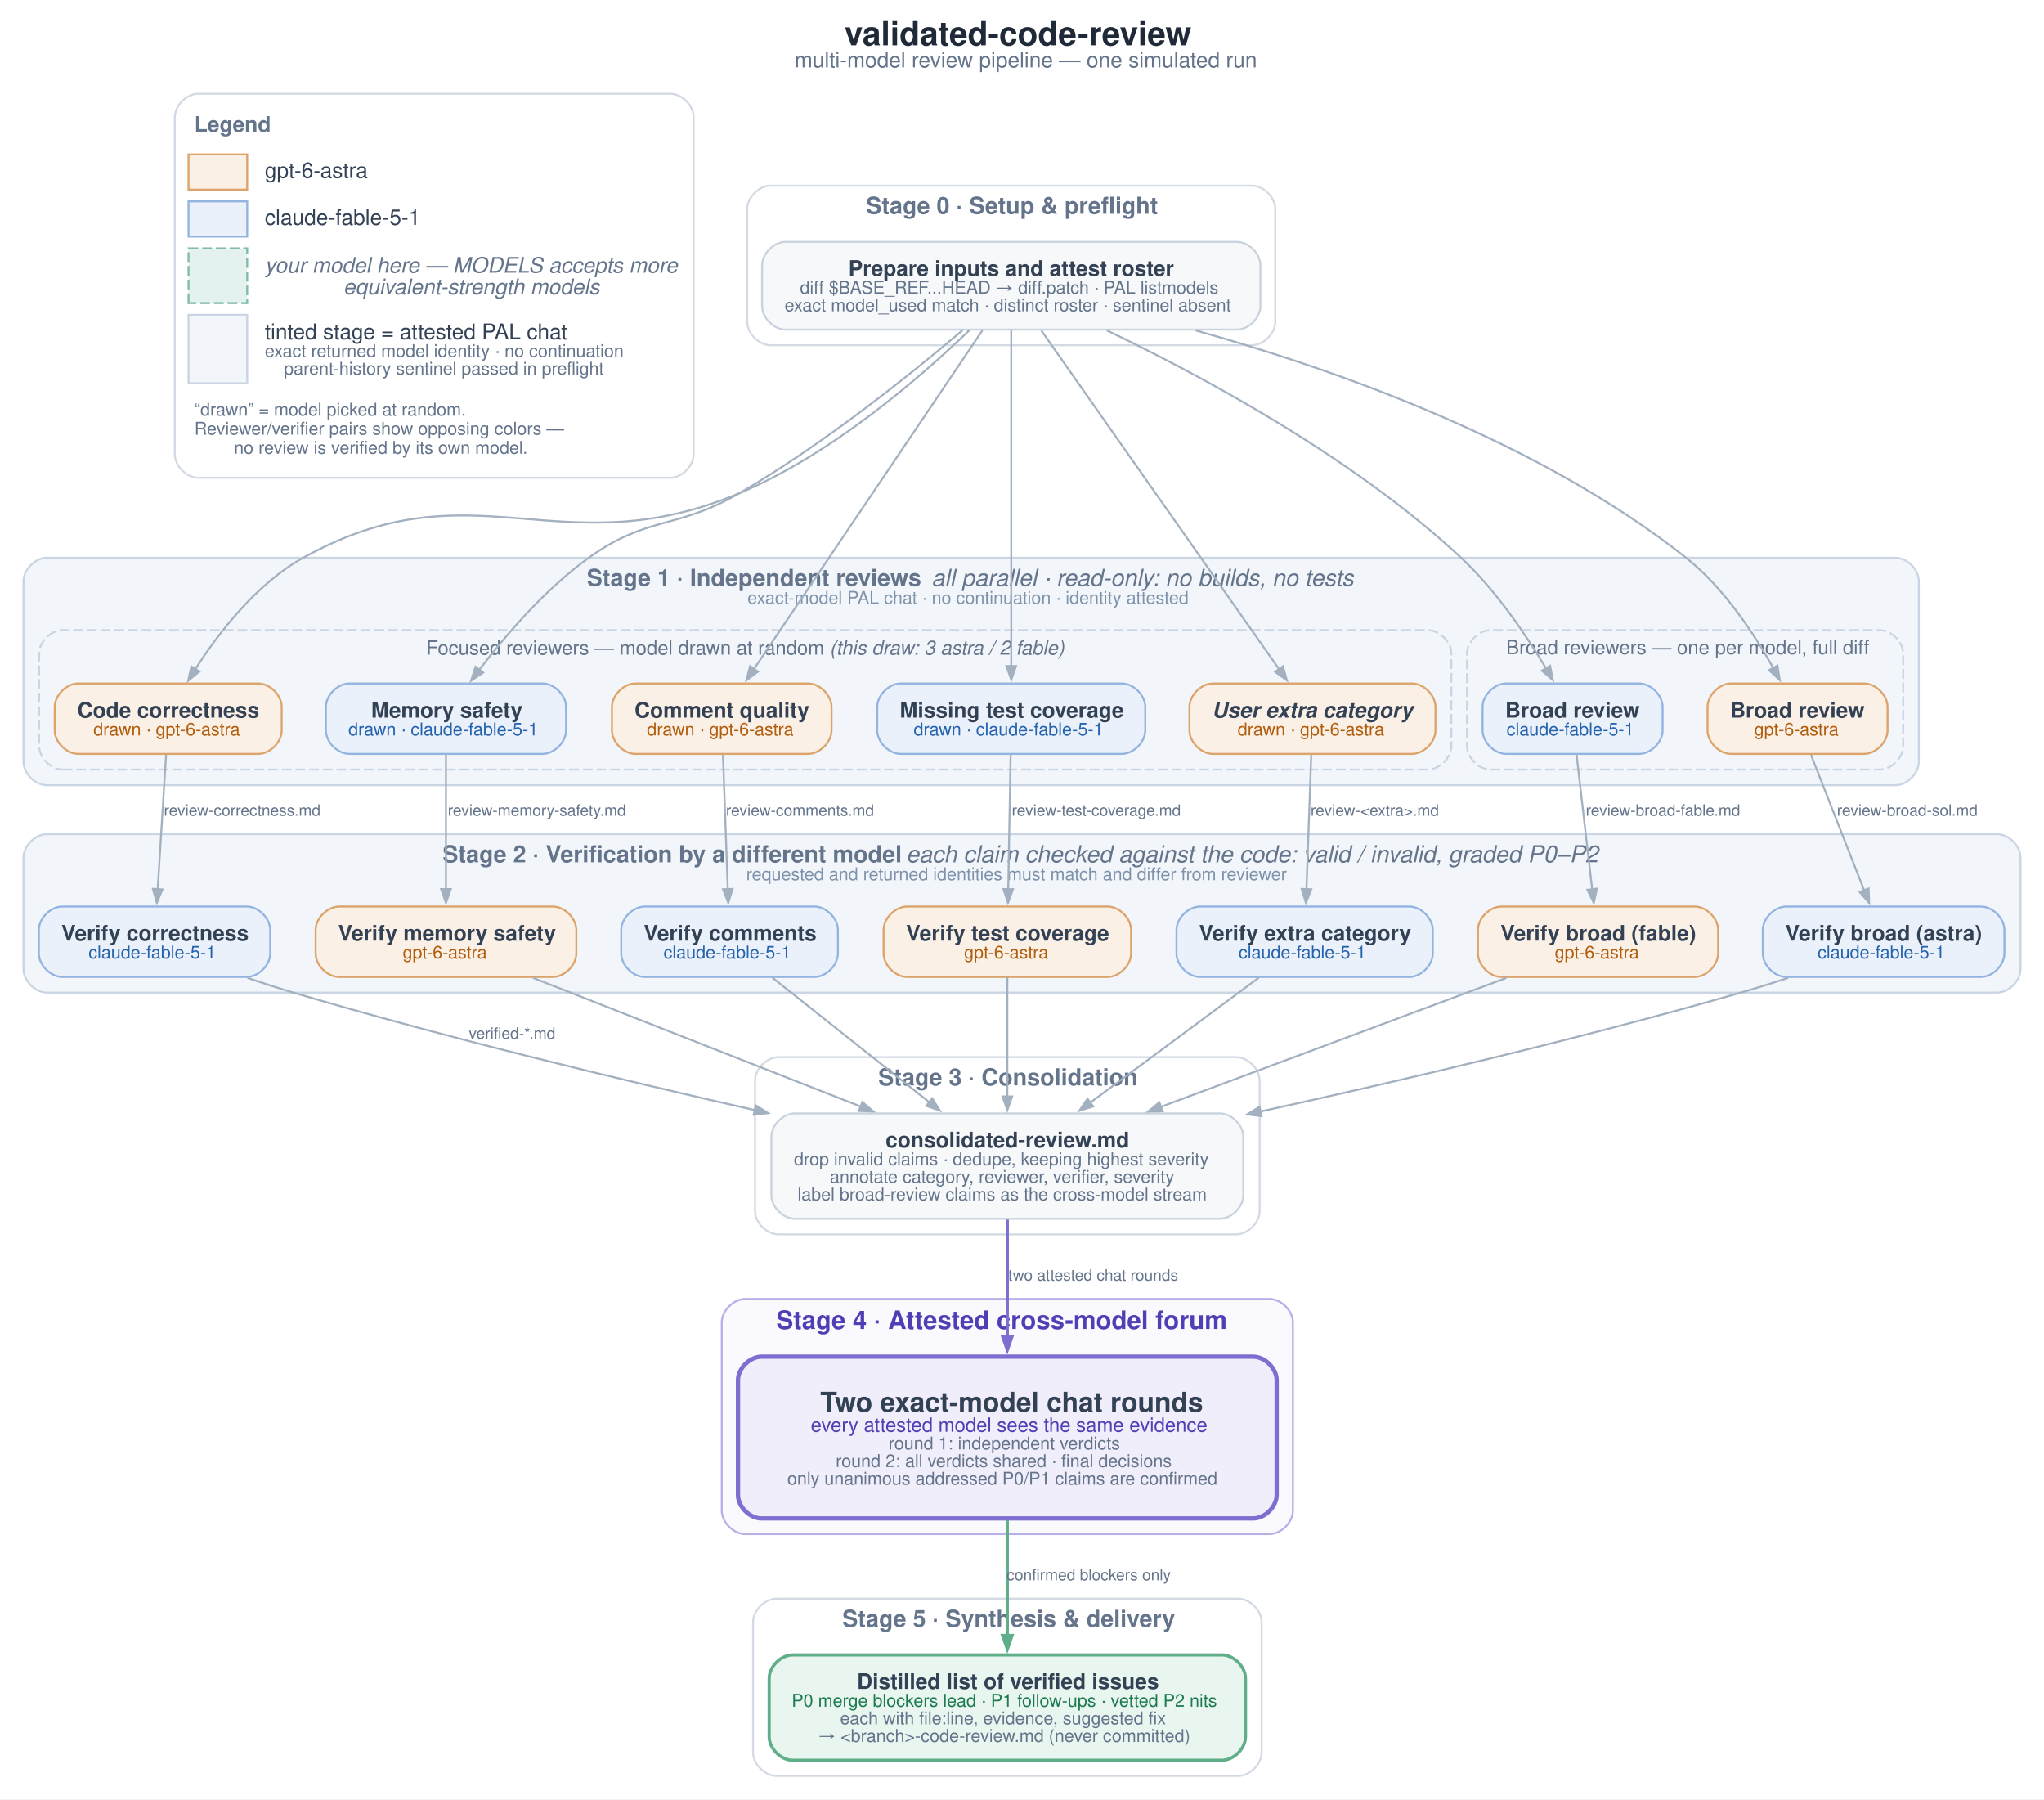
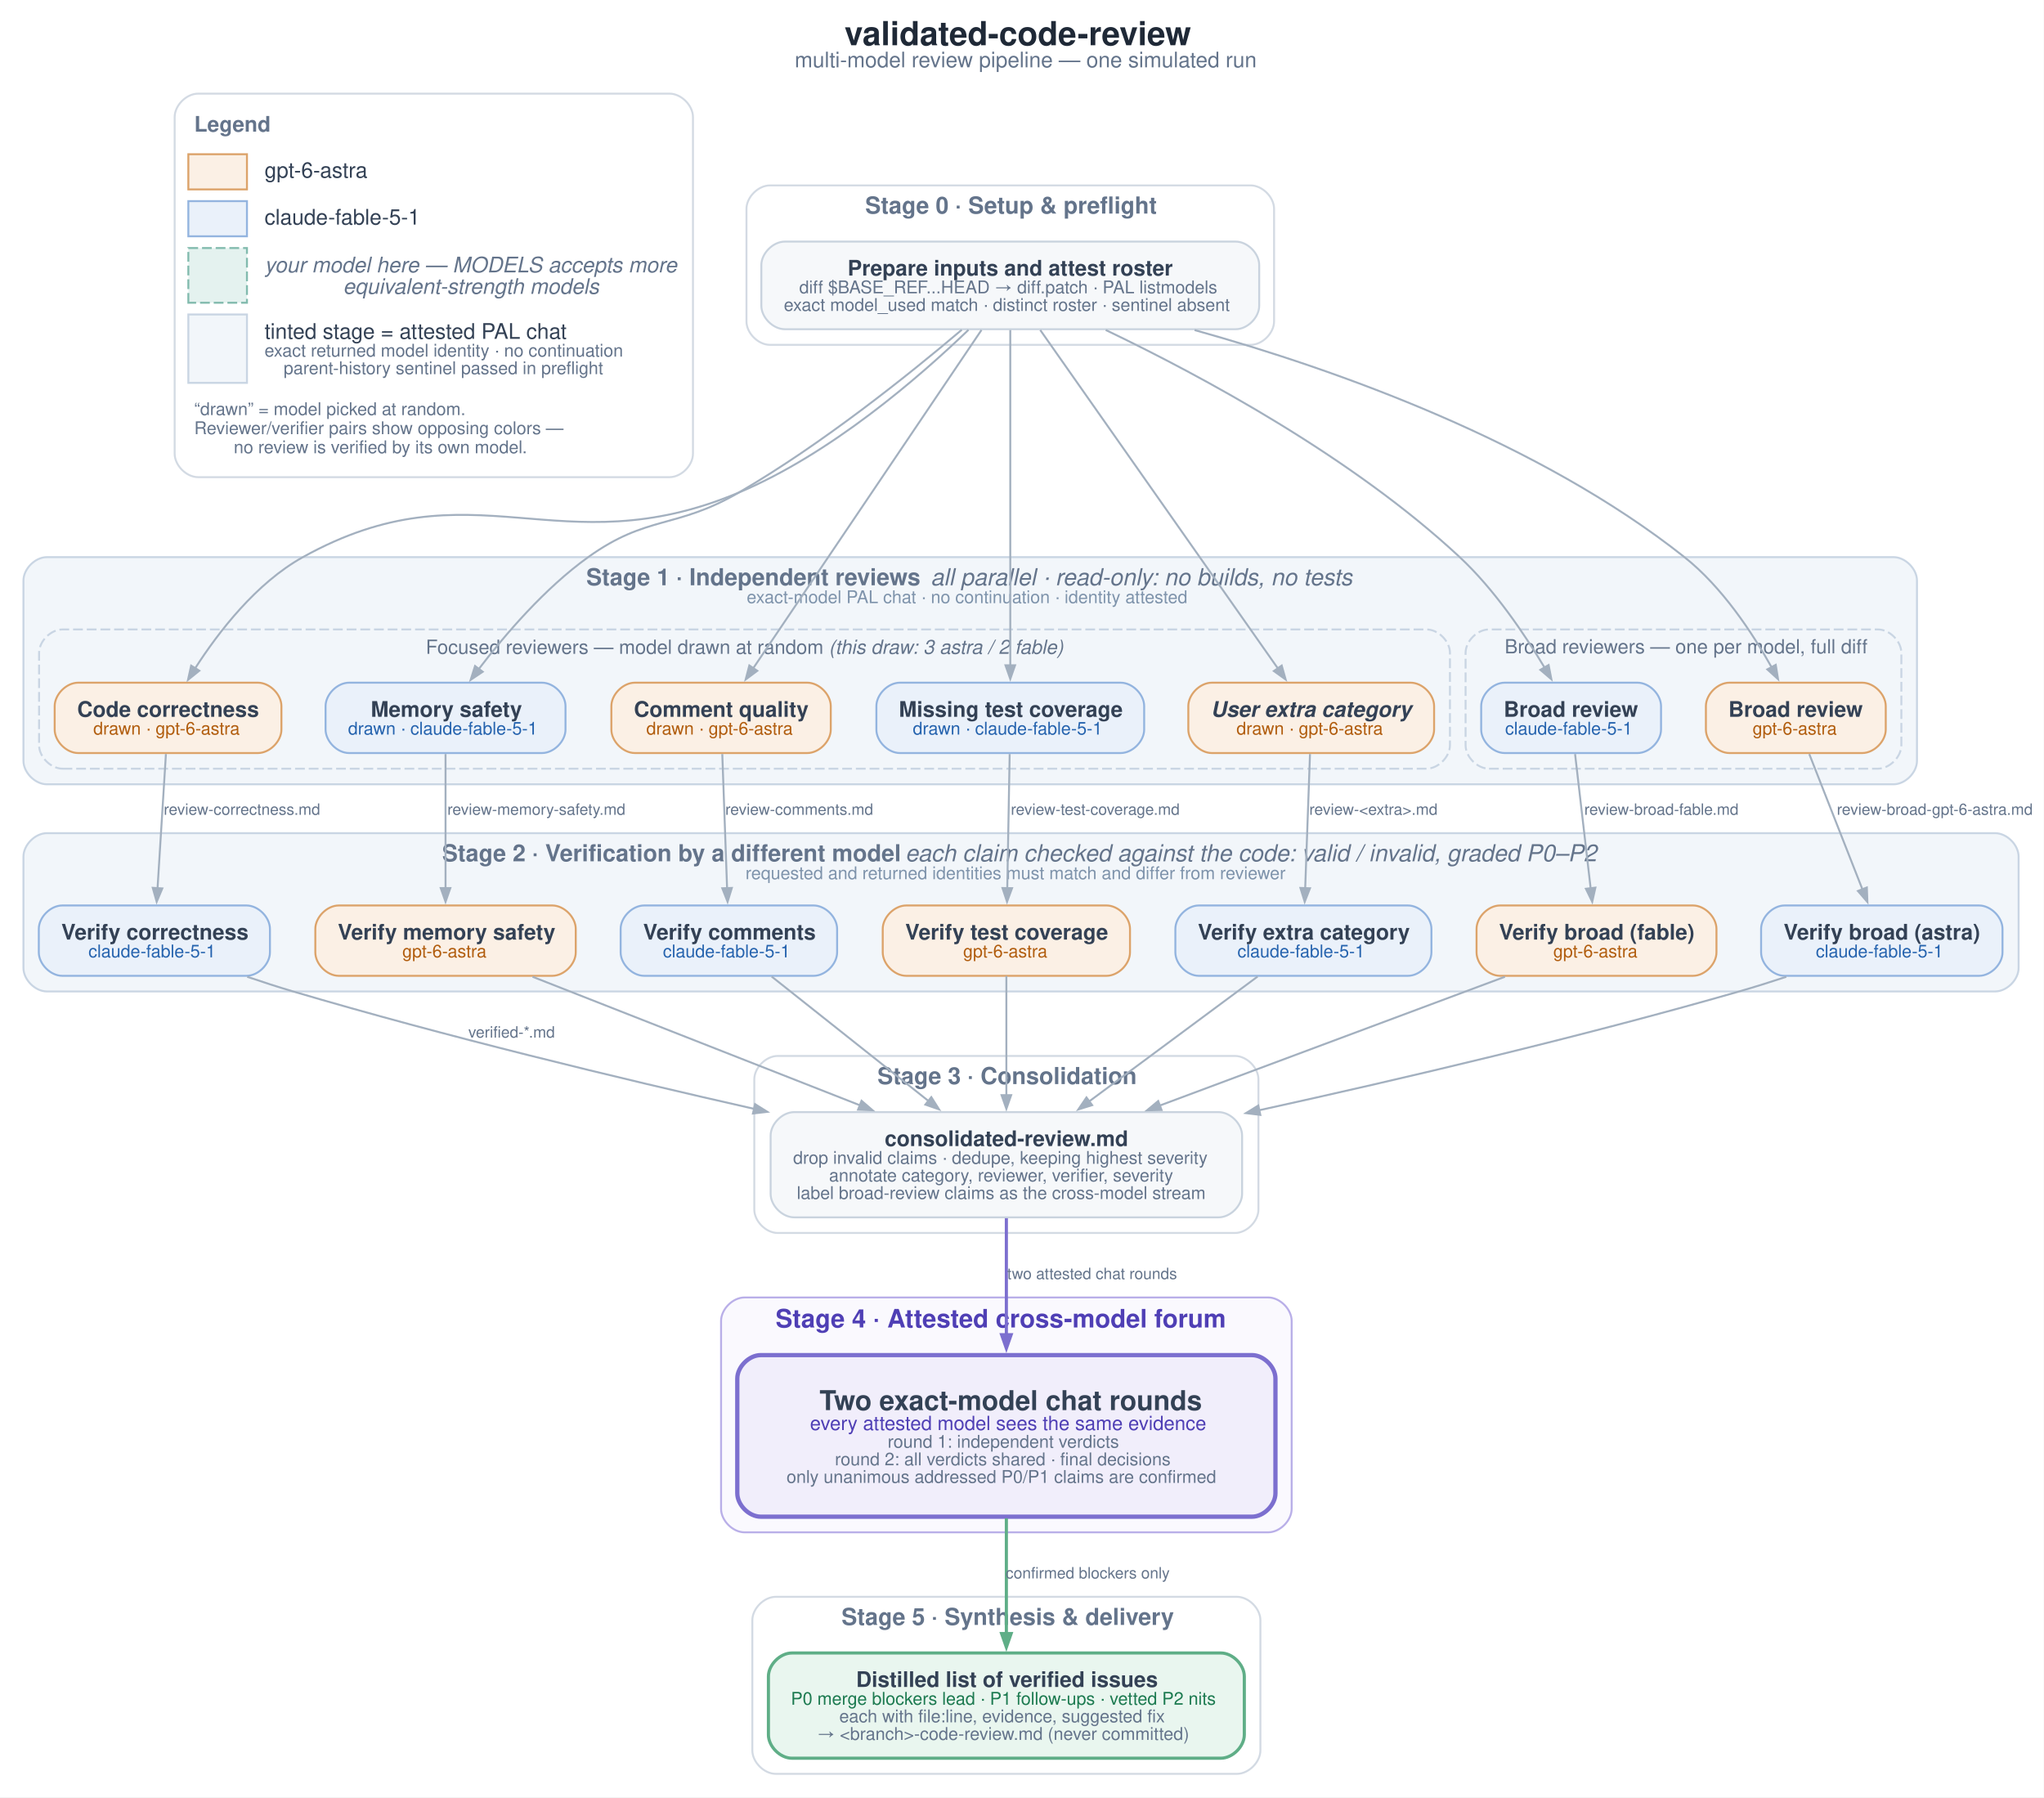
- <svg xmlns="http://www.w3.org/2000/svg" width="1045pt" height="920pt" viewBox="0.00 0.00 1045.00 920.00">
+ <svg xmlns="http://www.w3.org/2000/svg" width="1046pt" height="920pt" viewBox="0.00 0.00 1046.00 920.00">
  <g id="graph0" class="graph" transform="scale(1 1) rotate(0) translate(4 915.7)">
-     <polygon fill="white" stroke="none" points="-4,4 -4,-915.7 1041,-915.7 1041,4 -4,4" />
-     <text xml:space="preserve" text-anchor="start" x="427.75" y="-892.55" font-family="Helvetica,sans-Serif" font-weight="bold" font-size="17.00" fill="#1f2937">validated-code-review</text>
-     <text xml:space="preserve" text-anchor="start" x="402.25" y="-881.25" font-family="Helvetica,sans-Serif" font-size="11.00" fill="#64748b">multi-model review pipeline — one simulated run</text>
+     <polygon fill="white" stroke="none" points="-4,4 -4,-915.7 1041.87,-915.7 1041.87,4 -4,4" />
+     <text xml:space="preserve" text-anchor="start" x="428.18" y="-892.55" font-family="Helvetica,sans-Serif" font-weight="bold" font-size="17.00" fill="#1f2937">validated-code-review</text>
+     <text xml:space="preserve" text-anchor="start" x="402.68" y="-881.25" font-family="Helvetica,sans-Serif" font-size="11.00" fill="#64748b">multi-model review pipeline — one simulated run</text>
    <g id="clust1" class="cluster">
      <path fill="white" stroke="#d3dae3" d="M390,-739.24C390,-739.24 636,-739.24 636,-739.24 642,-739.24 648,-745.24 648,-751.24 648,-751.24 648,-808.82 648,-808.82 648,-814.82 642,-820.82 636,-820.82 636,-820.82 390,-820.82 390,-820.82 384,-820.82 378,-814.82 378,-808.82 378,-808.82 378,-751.24 378,-751.24 378,-745.24 384,-739.24 390,-739.24" />
      <text xml:space="preserve" text-anchor="start" x="438.75" y="-806.42" font-family="Helvetica,sans-Serif" font-weight="bold" font-size="12.00" fill="#64748b">Stage 0 · Setup &amp; preflight</text>
    </g>
    <g id="clust2" class="cluster">
      <path fill="#f2f6fa" stroke="#c9d5e3" d="M20,-514.36C20,-514.36 965,-514.36 965,-514.36 971,-514.36 977,-520.36 977,-526.36 977,-526.36 977,-618.61 977,-618.61 977,-624.61 971,-630.61 965,-630.61 965,-630.61 20,-630.61 20,-630.61 14,-630.61 8,-624.61 8,-618.61 8,-618.61 8,-526.36 8,-526.36 8,-520.36 14,-514.36 20,-514.36" />
      <text xml:space="preserve" text-anchor="start" x="296" y="-616.21" font-family="Helvetica,sans-Serif" font-weight="bold" font-size="12.00" fill="#64748b">Stage 1 · Independent reviews</text>
      <text xml:space="preserve" text-anchor="start" x="466.25" y="-616.21" font-family="Helvetica,sans-Serif" font-size="12.00" fill="#64748b">  </text>
      <text xml:space="preserve" text-anchor="start" x="472.25" y="-616.21" font-family="Helvetica,sans-Serif" font-style="italic" font-size="12.00" fill="#64748b">all parallel · read-only: no builds, no tests</text>
      <text xml:space="preserve" text-anchor="start" x="378.12" y="-607.06" font-family="Helvetica,sans-Serif" font-size="9.00" fill="#7e93ab">exact-model PAL chat · no continuation · identity attested</text>
    </g>
    <g id="clust3" class="cluster">
      <path fill="#f2f6fa" stroke="#c9d5e3" stroke-dasharray="5,2" d="M28,-522.36C28,-522.36 726,-522.36 726,-522.36 732,-522.36 738,-528.36 738,-534.36 738,-534.36 738,-581.61 738,-581.61 738,-587.61 732,-593.61 726,-593.61 726,-593.61 28,-593.61 28,-593.61 22,-593.61 16,-587.61 16,-581.61 16,-581.61 16,-534.36 16,-534.36 16,-528.36 22,-522.36 28,-522.36" />
      <text xml:space="preserve" text-anchor="start" x="213.88" y="-581.11" font-family="Helvetica,sans-Serif" font-size="10.00" fill="#64748b">Focused reviewers — model drawn at random  </text>
      <text xml:space="preserve" text-anchor="start" x="420.12" y="-581.11" font-family="Helvetica,sans-Serif" font-style="italic" font-size="10.00" fill="#64748b">(this draw: 3 astra / 2 fable)</text>
    </g>
    <g id="clust4" class="cluster">
      <path fill="#f2f6fa" stroke="#c9d5e3" stroke-dasharray="5,2" d="M758,-522.36C758,-522.36 957,-522.36 957,-522.36 963,-522.36 969,-528.36 969,-534.36 969,-534.36 969,-581.61 969,-581.61 969,-587.61 963,-593.61 957,-593.61 957,-593.61 758,-593.61 758,-593.61 752,-593.61 746,-587.61 746,-581.61 746,-581.61 746,-534.36 746,-534.36 746,-528.36 752,-522.36 758,-522.36" />
      <text xml:space="preserve" text-anchor="start" x="766" y="-581.36" font-family="Helvetica,sans-Serif" font-size="10.00" fill="#64748b">Broad reviewers — one per model, full diff</text>
    </g>
    <g id="clust5" class="cluster">
      <path fill="#f2f6fa" stroke="#c9d5e3" d="M20,-408.36C20,-408.36 1017,-408.36 1017,-408.36 1023,-408.36 1029,-414.36 1029,-420.36 1029,-420.36 1029,-477.36 1029,-477.36 1029,-483.36 1023,-489.36 1017,-489.36 1017,-489.36 20,-489.36 20,-489.36 14,-489.36 8,-483.36 8,-477.36 8,-477.36 8,-420.36 8,-420.36 8,-414.36 14,-408.36 20,-408.36" />
      <text xml:space="preserve" text-anchor="start" x="222.25" y="-474.96" font-family="Helvetica,sans-Serif" font-weight="bold" font-size="12.00" fill="#64748b">Stage 2 · Verification by a different model</text>
      <text xml:space="preserve" text-anchor="start" x="453.25" y="-474.96" font-family="Helvetica,sans-Serif" font-size="12.00" fill="#64748b">  </text>
      <text xml:space="preserve" text-anchor="start" x="459.25" y="-474.96" font-family="Helvetica,sans-Serif" font-style="italic" font-size="12.00" fill="#64748b">each claim checked against the code: valid / invalid, graded P0–P2</text>
      <text xml:space="preserve" text-anchor="start" x="377.5" y="-465.81" font-family="Helvetica,sans-Serif" font-size="9.00" fill="#7e93ab">requested and returned identities must match and differ from reviewer</text>
    </g>
    <g id="clust6" class="cluster">
      <path fill="white" stroke="#d3dae3" d="M394,-284.77C394,-284.77 628,-284.77 628,-284.77 634,-284.77 640,-290.77 640,-296.77 640,-296.77 640,-363.36 640,-363.36 640,-369.36 634,-375.36 628,-375.36 628,-375.36 394,-375.36 394,-375.36 388,-375.36 382,-369.36 382,-363.36 382,-363.36 382,-296.77 382,-296.77 382,-290.77 388,-284.77 394,-284.77" />
      <text xml:space="preserve" text-anchor="start" x="445" y="-360.96" font-family="Helvetica,sans-Serif" font-weight="bold" font-size="12.00" fill="#64748b">Stage 3 · Consolidation</text>
    </g>
    <g id="clust7" class="cluster">
      <path fill="#faf9fe" stroke="#b9afe8" d="M377,-131.59C377,-131.59 645,-131.59 645,-131.59 651,-131.59 657,-137.59 657,-143.59 657,-143.59 657,-239.77 657,-239.77 657,-245.77 651,-251.77 645,-251.77 645,-251.77 377,-251.77 377,-251.77 371,-251.77 365,-245.77 365,-239.77 365,-239.77 365,-143.59 365,-143.59 365,-137.59 371,-131.59 377,-131.59" />
      <text xml:space="preserve" text-anchor="start" x="392.88" y="-236.42" font-family="Helvetica,sans-Serif" font-weight="bold" font-size="13.00" fill="#4f3fb5">Stage 4 · Attested cross-model forum</text>
    </g>
    <g id="clust8" class="cluster">
      <path fill="white" stroke="#d3dae3" d="M393,-8C393,-8 629,-8 629,-8 635,-8 641,-14 641,-20 641,-20 641,-86.59 641,-86.59 641,-92.59 635,-98.59 629,-98.59 629,-98.59 393,-98.59 393,-98.59 387,-98.59 381,-92.59 381,-86.59 381,-86.59 381,-20 381,-20 381,-14 387,-8 393,-8" />
      <text xml:space="preserve" text-anchor="start" x="426.62" y="-84.19" font-family="Helvetica,sans-Serif" font-weight="bold" font-size="12.00" fill="#64748b">Stage 5 · Synthesis &amp; delivery</text>
    </g>
    <g id="node1" class="node">
      <path fill="none" stroke="#d3dae3" d="M97.38,-671.53C97.38,-671.53 338.62,-671.53 338.62,-671.53 344.62,-671.53 350.62,-677.53 350.62,-683.53 350.62,-683.53 350.62,-855.78 350.62,-855.78 350.62,-861.78 344.62,-867.78 338.62,-867.78 338.62,-867.78 97.38,-867.78 97.38,-867.78 91.37,-867.78 85.38,-861.78 85.38,-855.78 85.38,-855.78 85.38,-683.53 85.38,-683.53 85.38,-677.53 91.38,-671.53 97.38,-671.53" />
      <text xml:space="preserve" text-anchor="start" x="95.38" y="-848.33" font-family="Helvetica,sans-Serif" font-weight="bold" font-size="11.00" fill="#64748b">Legend</text>
      <polygon fill="#fbf0e5" stroke="none" points="92.38,-818.78 92.38,-836.78 122.38,-836.78 122.38,-818.78 92.38,-818.78" />
      <polygon fill="none" stroke="#dca36a" points="92.38,-818.78 92.38,-836.78 122.38,-836.78 122.38,-818.78 92.38,-818.78" />
      <text xml:space="preserve" text-anchor="start" x="131.38" y="-824.78" font-family="Helvetica,sans-Serif" font-size="11.00" fill="#334155">gpt-6-astra</text>
      <polygon fill="#eaf1fa" stroke="none" points="92.38,-794.78 92.38,-812.78 122.38,-812.78 122.38,-794.78 92.38,-794.78" />
      <polygon fill="none" stroke="#93b4df" points="92.38,-794.78 92.38,-812.78 122.38,-812.78 122.38,-794.78 92.38,-794.78" />
      <text xml:space="preserve" text-anchor="start" x="131.38" y="-800.78" font-family="Helvetica,sans-Serif" font-size="11.00" fill="#334155">claude-fable-5-1</text>
      <polygon fill="#e4f2ef" stroke="none" points="92.38,-760.78 92.38,-788.78 122.38,-788.78 122.38,-760.78 92.38,-760.78" />
      <polygon fill="none" stroke="#82bbae" stroke-dasharray="5,2" points="92.38,-760.78 92.38,-788.78 122.38,-788.78 122.38,-760.78 92.38,-760.78" />
      <text xml:space="preserve" text-anchor="start" x="131.38" y="-776.33" font-family="Helvetica,sans-Serif" font-style="italic" font-size="11.00" fill="#64748b">your model here — MODELS accepts more</text>
      <text xml:space="preserve" text-anchor="start" x="171.5" y="-765.33" font-family="Helvetica,sans-Serif" font-style="italic" font-size="11.00" fill="#64748b">equivalent-strength models</text>
      <polygon fill="#f2f6fa" stroke="none" stroke-dasharray="5,2" points="92.38,-719.78 92.38,-754.78 122.38,-754.78 122.38,-719.78 92.38,-719.78" />
      <polygon fill="none" stroke="#c9d5e3" points="92.38,-719.78 92.38,-754.78 122.38,-754.78 122.38,-719.78 92.38,-719.78" />
      <text xml:space="preserve" text-anchor="start" x="131.38" y="-742.33" font-family="Helvetica,sans-Serif" font-size="11.00" fill="#334155">tinted stage = attested PAL chat</text>
      <text xml:space="preserve" text-anchor="start" x="131.38" y="-733.23" font-family="Helvetica,sans-Serif" font-size="9.00" fill="#64748b">exact returned model identity · no continuation</text>
      <text xml:space="preserve" text-anchor="start" x="141.12" y="-724.23" font-family="Helvetica,sans-Serif" font-size="9.00" fill="#64748b">parent-history sentinel passed in preflight</text>
      <text xml:space="preserve" text-anchor="start" x="95.38" y="-703.28" font-family="Helvetica,sans-Serif" font-size="9.00" fill="#64748b">“drawn” = model picked at random.</text>
      <text xml:space="preserve" text-anchor="start" x="95.38" y="-693.53" font-family="Helvetica,sans-Serif" font-size="9.00" fill="#64748b">Reviewer/verifier pairs show opposing colors —</text>
      <text xml:space="preserve" text-anchor="start" x="115.62" y="-683.78" font-family="Helvetica,sans-Serif" font-size="9.00" fill="#64748b">no review is verified by its own model.</text>
    </g>
    <g id="node2" class="node">
      <path fill="#f6f8fa" stroke="#c9d3de" d="M628.39,-792.07C628.39,-792.07 397.61,-792.07 397.61,-792.07 391.61,-792.07 385.61,-786.07 385.61,-780.07 385.61,-780.07 385.61,-759.24 385.61,-759.24 385.61,-753.24 391.61,-747.24 397.61,-747.24 397.61,-747.24 628.39,-747.24 628.39,-747.24 634.39,-747.24 640.39,-753.24 640.39,-759.24 640.39,-759.24 640.39,-780.07 640.39,-780.07 640.39,-786.07 634.39,-792.07 628.39,-792.07" />
      <text xml:space="preserve" text-anchor="start" x="429.75" y="-774.7" font-family="Helvetica,sans-Serif" font-weight="bold" font-size="11.00" fill="#334155">Prepare inputs and attest roster</text>
      <text xml:space="preserve" text-anchor="start" x="405" y="-765.6" font-family="Helvetica,sans-Serif" font-size="9.00" fill="#64748b">diff $BASE_REF...HEAD → diff.patch · PAL listmodels</text>
      <text xml:space="preserve" text-anchor="start" x="397.12" y="-756.6" font-family="Helvetica,sans-Serif" font-size="9.00" fill="#64748b">exact model_used match · distinct roster · sentinel absent</text>
    </g>
    <g id="node3" class="node">
      <path fill="#fbf0e5" stroke="#dca36a" d="M128.02,-566.36C128.02,-566.36 35.98,-566.36 35.98,-566.36 29.98,-566.36 23.98,-560.36 23.98,-554.36 23.98,-554.36 23.98,-542.36 23.98,-542.36 23.98,-536.36 29.98,-530.36 35.98,-530.36 35.98,-530.36 128.02,-530.36 128.02,-530.36 134.02,-530.36 140.02,-536.36 140.02,-542.36 140.02,-542.36 140.02,-554.36 140.02,-554.36 140.02,-560.36 134.02,-566.36 128.02,-566.36" />
      <text xml:space="preserve" text-anchor="start" x="35.5" y="-548.91" font-family="Helvetica,sans-Serif" font-weight="bold" font-size="11.00" fill="#334155">Code correctness</text>
      <text xml:space="preserve" text-anchor="start" x="43.75" y="-539.81" font-family="Helvetica,sans-Serif" font-size="9.00" fill="#b15d0e">drawn · gpt-6-astra</text>
    </g>
    <g id="edge1" class="edge">
      <path fill="none" stroke="#a3b0bf" d="M491.63,-746.92C466.08,-722.36 420.86,-683.26 374,-663.61 281.6,-624.87 238.6,-679.24 151,-630.61 127.15,-617.37 107.88,-592.43 95.83,-573.66" />
      <polygon fill="#a3b0bf" stroke="#a3b0bf" points="97.99,-572.49 92.22,-567.84 93.83,-575.08 97.99,-572.49" />
    </g>
    <g id="node4" class="node">
      <path fill="#eaf1fa" stroke="#93b4df" d="M273.39,-566.36C273.39,-566.36 174.61,-566.36 174.61,-566.36 168.61,-566.36 162.61,-560.36 162.61,-554.36 162.61,-554.36 162.61,-542.36 162.61,-542.36 162.61,-536.36 168.61,-530.36 174.61,-530.36 174.61,-530.36 273.39,-530.36 273.39,-530.36 279.39,-530.36 285.39,-536.36 285.39,-542.36 285.39,-542.36 285.39,-554.36 285.39,-554.36 285.39,-560.36 279.39,-566.36 273.39,-566.36" />
      <text xml:space="preserve" text-anchor="start" x="185.75" y="-548.91" font-family="Helvetica,sans-Serif" font-weight="bold" font-size="11.00" fill="#334155">Memory safety</text>
      <text xml:space="preserve" text-anchor="start" x="174.12" y="-539.81" font-family="Helvetica,sans-Serif" font-size="9.00" fill="#2563ae">drawn · claude-fable-5-1</text>
    </g>
    <g id="edge2" class="edge">
      <path fill="none" stroke="#a3b0bf" d="M488.18,-746.94C461.33,-724.18 416.64,-688.37 374,-663.61 341.8,-644.92 327.26,-652.3 297,-630.61 274.82,-614.71 254.51,-591.02 240.98,-573.31" />
      <polygon fill="#a3b0bf" stroke="#a3b0bf" points="243.02,-571.95 236.86,-567.82 239.1,-574.89 243.02,-571.95" />
    </g>
    <g id="node5" class="node">
      <path fill="#fbf0e5" stroke="#dca36a" d="M409.14,-566.36C409.14,-566.36 320.86,-566.36 320.86,-566.36 314.86,-566.36 308.86,-560.36 308.86,-554.36 308.86,-554.36 308.86,-542.36 308.86,-542.36 308.86,-536.36 314.86,-530.36 320.86,-530.36 320.86,-530.36 409.14,-530.36 409.14,-530.36 415.14,-530.36 421.14,-536.36 421.14,-542.36 421.14,-542.36 421.14,-554.36 421.14,-554.36 421.14,-560.36 415.14,-566.36 409.14,-566.36" />
      <text xml:space="preserve" text-anchor="start" x="320.38" y="-548.91" font-family="Helvetica,sans-Serif" font-weight="bold" font-size="11.00" fill="#334155">Comment quality</text>
      <text xml:space="preserve" text-anchor="start" x="326.75" y="-539.81" font-family="Helvetica,sans-Serif" font-size="9.00" fill="#b15d0e">drawn · gpt-6-astra</text>
    </g>
    <g id="edge3" class="edge">
      <path fill="none" stroke="#a3b0bf" d="M498.27,-746.83C470.48,-705.66 410.53,-616.82 381.46,-573.75" />
      <polygon fill="#a3b0bf" stroke="#a3b0bf" points="383.53,-572.44 377.59,-568.01 379.47,-575.18 383.53,-572.44" />
    </g>
    <g id="node6" class="node">
      <path fill="#eaf1fa" stroke="#93b4df" d="M569.52,-566.36C569.52,-566.36 456.48,-566.36 456.48,-566.36 450.48,-566.36 444.48,-560.36 444.48,-554.36 444.48,-554.36 444.48,-542.36 444.48,-542.36 444.48,-536.36 450.48,-530.36 456.48,-530.36 456.48,-530.36 569.52,-530.36 569.52,-530.36 575.52,-530.36 581.52,-536.36 581.52,-542.36 581.52,-542.36 581.52,-554.36 581.52,-554.36 581.52,-560.36 575.52,-566.36 569.52,-566.36" />
      <text xml:space="preserve" text-anchor="start" x="456" y="-548.91" font-family="Helvetica,sans-Serif" font-weight="bold" font-size="11.00" fill="#334155">Missing test coverage</text>
      <text xml:space="preserve" text-anchor="start" x="463.12" y="-539.81" font-family="Helvetica,sans-Serif" font-size="9.00" fill="#2563ae">drawn · claude-fable-5-1</text>
    </g>
    <g id="edge4" class="edge">
      <path fill="none" stroke="#a3b0bf" d="M513,-746.83C513,-706.08 513,-618.65 513,-575.1" />
      <polygon fill="#a3b0bf" stroke="#a3b0bf" points="515.45,-575.27 513,-568.27 510.55,-575.27 515.45,-575.27" />
    </g>
    <g id="node7" class="node">
      <path fill="#fbf0e5" stroke="#dca36a" d="M717.89,-566.36C717.89,-566.36 616.11,-566.36 616.11,-566.36 610.11,-566.36 604.11,-560.36 604.11,-554.36 604.11,-554.36 604.11,-542.36 604.11,-542.36 604.11,-536.36 610.11,-530.36 616.11,-530.36 616.11,-530.36 717.89,-530.36 717.89,-530.36 723.89,-530.36 729.89,-536.36 729.89,-542.36 729.89,-542.36 729.89,-554.36 729.89,-554.36 729.89,-560.36 723.89,-566.36 717.89,-566.36" />
      <text xml:space="preserve" text-anchor="start" x="615.62" y="-548.91" font-family="Helvetica,sans-Serif" font-weight="bold" font-style="italic" font-size="11.00" fill="#334155">User extra category</text>
      <text xml:space="preserve" text-anchor="start" x="628.75" y="-539.81" font-family="Helvetica,sans-Serif" font-size="9.00" fill="#b15d0e">drawn · gpt-6-astra</text>
    </g>
    <g id="edge5" class="edge">
      <path fill="none" stroke="#a3b0bf" d="M528.33,-746.83C557.3,-705.57 619.88,-616.45 650.06,-573.49" />
      <polygon fill="#a3b0bf" stroke="#a3b0bf" points="651.9,-575.13 653.91,-568 647.89,-572.32 651.9,-575.13" />
    </g>
    <g id="node8" class="node">
      <path fill="#eaf1fa" stroke="#93b4df" d="M834.02,-566.36C834.02,-566.36 765.98,-566.36 765.98,-566.36 759.98,-566.36 753.98,-560.36 753.98,-554.36 753.98,-554.36 753.98,-542.36 753.98,-542.36 753.98,-536.36 759.98,-530.36 765.98,-530.36 765.98,-530.36 834.02,-530.36 834.02,-530.36 840.02,-530.36 846.02,-536.36 846.02,-542.36 846.02,-542.36 846.02,-554.36 846.02,-554.36 846.02,-560.36 840.02,-566.36 834.02,-566.36" />
      <text xml:space="preserve" text-anchor="start" x="765.5" y="-548.91" font-family="Helvetica,sans-Serif" font-weight="bold" font-size="11.00" fill="#334155">Broad review</text>
      <text xml:space="preserve" text-anchor="start" x="766.25" y="-539.81" font-family="Helvetica,sans-Serif" font-size="9.00" fill="#2563ae">claude-fable-5-1</text>
    </g>
    <g id="edge6" class="edge">
      <path fill="none" stroke="#a3b0bf" d="M561.84,-746.84C611.3,-723.13 688.13,-681.71 743,-630.61 760.76,-614.07 776.24,-591.13 786.56,-573.84" />
      <polygon fill="#a3b0bf" stroke="#a3b0bf" points="788.49,-575.4 789.9,-568.12 784.26,-572.93 788.49,-575.4" />
    </g>
    <g id="node9" class="node">
      <path fill="#fbf0e5" stroke="#dca36a" d="M949.02,-566.36C949.02,-566.36 880.98,-566.36 880.98,-566.36 874.98,-566.36 868.98,-560.36 868.98,-554.36 868.98,-554.36 868.98,-542.36 868.98,-542.36 868.98,-536.36 874.98,-530.36 880.98,-530.36 880.98,-530.36 949.02,-530.36 949.02,-530.36 955.02,-530.36 961.02,-536.36 961.02,-542.36 961.02,-542.36 961.02,-554.36 961.02,-554.36 961.02,-560.36 955.02,-566.36 949.02,-566.36" />
      <text xml:space="preserve" text-anchor="start" x="880.5" y="-548.91" font-family="Helvetica,sans-Serif" font-weight="bold" font-size="11.00" fill="#334155">Broad review</text>
      <text xml:space="preserve" text-anchor="start" x="892.88" y="-539.81" font-family="Helvetica,sans-Serif" font-size="9.00" fill="#b15d0e">gpt-6-astra</text>
    </g>
    <g id="edge7" class="edge">
      <path fill="none" stroke="#a3b0bf" d="M607.32,-746.8C681.29,-726.14 783.78,-689.39 858,-630.61 877.27,-615.35 892.76,-591.88 902.7,-574.07" />
      <polygon fill="#a3b0bf" stroke="#a3b0bf" points="904.72,-575.49 905.9,-568.17 900.41,-573.16 904.72,-575.49" />
    </g>
    <g id="node10" class="node">
      <path fill="#eaf1fa" stroke="#93b4df" d="M122.14,-452.36C122.14,-452.36 27.86,-452.36 27.86,-452.36 21.86,-452.36 15.86,-446.36 15.86,-440.36 15.86,-440.36 15.86,-428.36 15.86,-428.36 15.86,-422.36 21.86,-416.36 27.86,-416.36 27.86,-416.36 122.14,-416.36 122.14,-416.36 128.14,-416.36 134.14,-422.36 134.14,-428.36 134.14,-428.36 134.14,-440.36 134.14,-440.36 134.14,-446.36 128.14,-452.36 122.14,-452.36" />
      <text xml:space="preserve" text-anchor="start" x="27.38" y="-434.91" font-family="Helvetica,sans-Serif" font-weight="bold" font-size="11.00" fill="#334155">Verify correctness</text>
      <text xml:space="preserve" text-anchor="start" x="41.25" y="-425.81" font-family="Helvetica,sans-Serif" font-size="9.00" fill="#2563ae">claude-fable-5-1</text>
    </g>
    <g id="edge8" class="edge">
      <path fill="none" stroke="#a3b0bf" d="M80.91,-529.86C79.76,-511.45 77.93,-482.28 76.62,-461.21" />
      <polygon fill="#a3b0bf" stroke="#a3b0bf" points="79.06,-461.08 76.18,-454.25 74.17,-461.39 79.06,-461.08" />
      <text xml:space="preserve" text-anchor="middle" x="119.83" y="-498.76" font-family="Helvetica,sans-Serif" font-size="8.00" fill="#64748b">review-correctness.md</text>
    </g>
    <g id="node11" class="node">
      <path fill="#fbf0e5" stroke="#dca36a" d="M278.64,-452.36C278.64,-452.36 169.36,-452.36 169.36,-452.36 163.36,-452.36 157.36,-446.36 157.36,-440.36 157.36,-440.36 157.36,-428.36 157.36,-428.36 157.36,-422.36 163.36,-416.36 169.36,-416.36 169.36,-416.36 278.64,-416.36 278.64,-416.36 284.64,-416.36 290.64,-422.36 290.64,-428.36 290.64,-428.36 290.64,-440.36 290.64,-440.36 290.64,-446.36 284.64,-452.36 278.64,-452.36" />
      <text xml:space="preserve" text-anchor="start" x="168.88" y="-434.91" font-family="Helvetica,sans-Serif" font-weight="bold" font-size="11.00" fill="#334155">Verify memory safety</text>
      <text xml:space="preserve" text-anchor="start" x="201.88" y="-425.81" font-family="Helvetica,sans-Serif" font-size="9.00" fill="#b15d0e">gpt-6-astra</text>
    </g>
    <g id="edge9" class="edge">
      <path fill="none" stroke="#a3b0bf" d="M224,-529.86C224,-511.45 224,-482.28 224,-461.21" />
      <polygon fill="#a3b0bf" stroke="#a3b0bf" points="226.45,-461.25 224,-454.25 221.55,-461.25 226.45,-461.25" />
      <text xml:space="preserve" text-anchor="middle" x="270.5" y="-498.76" font-family="Helvetica,sans-Serif" font-size="8.00" fill="#64748b">review-memory-safety.md</text>
    </g>
    <g id="node12" class="node">
      <path fill="#eaf1fa" stroke="#93b4df" d="M412.39,-452.36C412.39,-452.36 325.61,-452.36 325.61,-452.36 319.61,-452.36 313.61,-446.36 313.61,-440.36 313.61,-440.36 313.61,-428.36 313.61,-428.36 313.61,-422.36 319.61,-416.36 325.61,-416.36 325.61,-416.36 412.39,-416.36 412.39,-416.36 418.39,-416.36 424.39,-422.36 424.39,-428.36 424.39,-428.36 424.39,-440.36 424.39,-440.36 424.39,-446.36 418.39,-452.36 412.39,-452.36" />
      <text xml:space="preserve" text-anchor="start" x="325.12" y="-434.91" font-family="Helvetica,sans-Serif" font-weight="bold" font-size="11.00" fill="#334155">Verify comments</text>
      <text xml:space="preserve" text-anchor="start" x="335.25" y="-425.81" font-family="Helvetica,sans-Serif" font-size="9.00" fill="#2563ae">claude-fable-5-1</text>
    </g>
    <g id="edge10" class="edge">
      <path fill="none" stroke="#a3b0bf" d="M365.62,-529.86C366.28,-511.45 367.32,-482.28 368.08,-461.21" />
      <polygon fill="#a3b0bf" stroke="#a3b0bf" points="370.52,-461.33 368.33,-454.25 365.63,-461.16 370.52,-461.33" />
      <text xml:space="preserve" text-anchor="middle" x="405.01" y="-498.76" font-family="Helvetica,sans-Serif" font-size="8.00" fill="#64748b">review-comments.md</text>
    </g>
    <g id="node13" class="node">
      <path fill="#fbf0e5" stroke="#dca36a" d="M562.27,-452.36C562.27,-452.36 459.73,-452.36 459.73,-452.36 453.73,-452.36 447.73,-446.36 447.73,-440.36 447.73,-440.36 447.73,-428.36 447.73,-428.36 447.73,-422.36 453.73,-416.36 459.73,-416.36 459.73,-416.36 562.27,-416.36 562.27,-416.36 568.27,-416.36 574.27,-422.36 574.27,-428.36 574.27,-428.36 574.27,-440.36 574.27,-440.36 574.27,-446.36 568.27,-452.36 562.27,-452.36" />
      <text xml:space="preserve" text-anchor="start" x="459.25" y="-434.91" font-family="Helvetica,sans-Serif" font-weight="bold" font-size="11.00" fill="#334155">Verify test coverage</text>
      <text xml:space="preserve" text-anchor="start" x="488.88" y="-425.81" font-family="Helvetica,sans-Serif" font-size="9.00" fill="#b15d0e">gpt-6-astra</text>
    </g>
    <g id="edge11" class="edge">
      <path fill="none" stroke="#a3b0bf" d="M512.69,-529.86C512.36,-511.45 511.84,-482.28 511.46,-461.21" />
      <polygon fill="#a3b0bf" stroke="#a3b0bf" points="513.91,-461.21 511.34,-454.25 509.01,-461.29 513.91,-461.21" />
      <text xml:space="preserve" text-anchor="middle" x="556.49" y="-498.76" font-family="Helvetica,sans-Serif" font-size="8.00" fill="#64748b">review-test-coverage.md</text>
    </g>
    <g id="node14" class="node">
      <path fill="#eaf1fa" stroke="#93b4df" d="M716.52,-452.36C716.52,-452.36 609.48,-452.36 609.48,-452.36 603.48,-452.36 597.48,-446.36 597.48,-440.36 597.48,-440.36 597.48,-428.36 597.48,-428.36 597.48,-422.36 603.48,-416.36 609.48,-416.36 609.48,-416.36 716.52,-416.36 716.52,-416.36 722.52,-416.36 728.52,-422.36 728.52,-428.36 728.52,-428.36 728.52,-440.36 728.52,-440.36 728.52,-446.36 722.52,-452.36 716.52,-452.36" />
      <text xml:space="preserve" text-anchor="start" x="609" y="-434.91" font-family="Helvetica,sans-Serif" font-weight="bold" font-size="11.00" fill="#334155">Verify extra category</text>
      <text xml:space="preserve" text-anchor="start" x="629.25" y="-425.81" font-family="Helvetica,sans-Serif" font-size="9.00" fill="#2563ae">claude-fable-5-1</text>
    </g>
    <g id="edge12" class="edge">
      <path fill="none" stroke="#a3b0bf" d="M666.38,-529.86C665.72,-511.45 664.68,-482.28 663.92,-461.21" />
      <polygon fill="#a3b0bf" stroke="#a3b0bf" points="666.37,-461.16 663.67,-454.25 661.48,-461.33 666.37,-461.16" />
      <text xml:space="preserve" text-anchor="middle" x="698.85" y="-498.76" font-family="Helvetica,sans-Serif" font-size="8.00" fill="#64748b">review-&lt;extra&gt;.md</text>
    </g>
    <g id="node15" class="node">
      <path fill="#fbf0e5" stroke="#dca36a" d="M862.39,-452.36C862.39,-452.36 763.61,-452.36 763.61,-452.36 757.61,-452.36 751.61,-446.36 751.61,-440.36 751.61,-440.36 751.61,-428.36 751.61,-428.36 751.61,-422.36 757.61,-416.36 763.61,-416.36 763.61,-416.36 862.39,-416.36 862.39,-416.36 868.39,-416.36 874.39,-422.36 874.39,-428.36 874.39,-428.36 874.39,-440.36 874.39,-440.36 874.39,-446.36 868.39,-452.36 862.39,-452.36" />
      <text xml:space="preserve" text-anchor="start" x="763.12" y="-434.91" font-family="Helvetica,sans-Serif" font-weight="bold" font-size="11.00" fill="#334155">Verify broad (fable)</text>
      <text xml:space="preserve" text-anchor="start" x="790.88" y="-425.81" font-family="Helvetica,sans-Serif" font-size="9.00" fill="#b15d0e">gpt-6-astra</text>
    </g>
    <g id="edge13" class="edge">
      <path fill="none" stroke="#a3b0bf" d="M802.03,-529.86C804.18,-511.37 807.58,-482.02 810.03,-460.93" />
      <polygon fill="#a3b0bf" stroke="#a3b0bf" points="812.43,-461.48 810.81,-454.24 807.57,-460.91 812.43,-461.48" />
      <text xml:space="preserve" text-anchor="middle" x="846.22" y="-498.76" font-family="Helvetica,sans-Serif" font-size="8.00" fill="#64748b">review-broad-fable.md</text>
    </g>
    <g id="node16" class="node">
      <path fill="#eaf1fa" stroke="#93b4df" d="M1008.77,-452.36C1008.77,-452.36 909.23,-452.36 909.23,-452.36 903.23,-452.36 897.23,-446.36 897.23,-440.36 897.23,-440.36 897.23,-428.36 897.23,-428.36 897.23,-422.36 903.23,-416.36 909.23,-416.36 909.23,-416.36 1008.77,-416.36 1008.77,-416.36 1014.77,-416.36 1020.77,-422.36 1020.77,-428.36 1020.77,-428.36 1020.77,-440.36 1020.77,-440.36 1020.77,-446.36 1014.77,-452.36 1008.77,-452.36" />
      <text xml:space="preserve" text-anchor="start" x="908.75" y="-434.91" font-family="Helvetica,sans-Serif" font-weight="bold" font-size="11.00" fill="#334155">Verify broad (astra)</text>
      <text xml:space="preserve" text-anchor="start" x="925.25" y="-425.81" font-family="Helvetica,sans-Serif" font-size="9.00" fill="#2563ae">claude-fable-5-1</text>
    </g>
    <g id="edge14" class="edge">
      <path fill="none" stroke="#a3b0bf" d="M921.88,-529.86C929.17,-511.28 940.77,-481.76 949.06,-460.65" />
      <polygon fill="#a3b0bf" stroke="#a3b0bf" points="951.34,-461.56 951.62,-454.15 946.78,-459.77 951.34,-461.56" />
-       <text xml:space="preserve" text-anchor="middle" x="971.12" y="-498.76" font-family="Helvetica,sans-Serif" font-size="8.00" fill="#64748b">review-broad-sol.md</text>
+       <text xml:space="preserve" text-anchor="middle" x="986.12" y="-498.76" font-family="Helvetica,sans-Serif" font-size="8.00" fill="#64748b">review-broad-gpt-6-astra.md</text>
    </g>
    <g id="node17" class="node">
      <path fill="#f6f8fa" stroke="#c9d3de" d="M619.64,-346.61C619.64,-346.61 402.36,-346.61 402.36,-346.61 396.36,-346.61 390.36,-340.61 390.36,-334.61 390.36,-334.61 390.36,-304.77 390.36,-304.77 390.36,-298.77 396.36,-292.77 402.36,-292.77 402.36,-292.77 619.64,-292.77 619.64,-292.77 625.64,-292.77 631.64,-298.77 631.64,-304.77 631.64,-304.77 631.64,-334.61 631.64,-334.61 631.64,-340.61 625.64,-346.61 619.64,-346.61" />
      <text xml:space="preserve" text-anchor="start" x="448.75" y="-329.24" font-family="Helvetica,sans-Serif" font-weight="bold" font-size="11.00" fill="#334155">consolidated-review.md</text>
      <text xml:space="preserve" text-anchor="start" x="401.88" y="-320.14" font-family="Helvetica,sans-Serif" font-size="9.00" fill="#64748b">drop invalid claims · dedupe, keeping highest severity</text>
      <text xml:space="preserve" text-anchor="start" x="420.25" y="-311.14" font-family="Helvetica,sans-Serif" font-size="9.00" fill="#64748b">annotate category, reviewer, verifier, severity</text>
      <text xml:space="preserve" text-anchor="start" x="403.75" y="-302.14" font-family="Helvetica,sans-Serif" font-size="9.00" fill="#64748b">label broad-review claims as the cross-model stream</text>
    </g>
    <g id="edge15" class="edge">
      <path fill="none" stroke="#a3b0bf" d="M122.52,-415.87C130.32,-413.22 138.35,-410.62 146,-408.36 223.64,-385.43 311.86,-364.12 382.13,-348.24" />
      <polygon fill="#a3b0bf" stroke="#a3b0bf" points="382.4,-350.69 388.69,-346.76 381.32,-345.91 382.4,-350.69" />
      <text xml:space="preserve" text-anchor="middle" x="257.82" y="-384.76" font-family="Helvetica,sans-Serif" font-size="8.00" fill="#64748b">verified-*.md</text>
    </g>
    <g id="edge16" class="edge">
      <path fill="none" stroke="#a3b0bf" d="M268.53,-415.88C313.25,-398.32 382.97,-370.95 436.19,-350.06" />
      <polygon fill="#a3b0bf" stroke="#a3b0bf" points="436.89,-352.42 442.51,-347.58 435.1,-347.85 436.89,-352.42" />
    </g>
    <g id="edge17" class="edge">
      <path fill="none" stroke="#a3b0bf" d="M390.88,-416C412.25,-399.04 445.27,-372.84 471.28,-352.2" />
      <polygon fill="#a3b0bf" stroke="#a3b0bf" points="472.59,-354.29 476.55,-348.02 469.54,-350.46 472.59,-354.29" />
    </g>
    <g id="edge18" class="edge">
      <path fill="none" stroke="#a3b0bf" d="M511,-416.25C511,-400.09 511,-375.38 511,-355.14" />
      <polygon fill="#a3b0bf" stroke="#a3b0bf" points="513.45,-355.29 511,-348.29 508.55,-355.29 513.45,-355.29" />
    </g>
    <g id="edge19" class="edge">
      <path fill="none" stroke="#a3b0bf" d="M639.58,-416C616.61,-398.97 581.06,-372.62 553.16,-351.94" />
      <polygon fill="#a3b0bf" stroke="#a3b0bf" points="554.9,-350.18 547.82,-347.98 551.99,-354.12 554.9,-350.18" />
    </g>
    <g id="edge20" class="edge">
      <path fill="none" stroke="#a3b0bf" d="M766.14,-415.88C718.99,-398.29 645.42,-370.84 589.37,-349.93" />
      <polygon fill="#a3b0bf" stroke="#a3b0bf" points="590.42,-347.7 583,-347.55 588.7,-352.29 590.42,-347.7" />
    </g>
    <g id="edge21" class="edge">
      <path fill="none" stroke="#a3b0bf" d="M910.13,-415.87C902.11,-413.22 893.85,-410.62 886,-408.36 805.1,-385.11 713.07,-363.53 640.43,-347.59" />
      <polygon fill="#a3b0bf" stroke="#a3b0bf" points="640.96,-345.2 633.6,-346.1 639.92,-349.99 640.96,-345.2" />
    </g>
    <g id="node18" class="node">
      <path fill="#f1eefb" stroke="#7c6fcf" stroke-width="2.2" d="M636.7,-222.27C636.7,-222.27 385.3,-222.27 385.3,-222.27 379.3,-222.27 373.3,-216.27 373.3,-210.27 373.3,-210.27 373.3,-151.59 373.3,-151.59 373.3,-145.59 379.3,-139.59 385.3,-139.59 385.3,-139.59 636.7,-139.59 636.7,-139.59 642.7,-139.59 648.7,-145.59 648.7,-151.59 648.7,-151.59 648.7,-210.27 648.7,-210.27 648.7,-216.27 642.7,-222.27 636.7,-222.27" />
      <text xml:space="preserve" text-anchor="start" x="415.38" y="-194.13" font-family="Helvetica,sans-Serif" font-weight="bold" font-size="14.00" fill="#334155">Two exact-model chat rounds</text>
      <text xml:space="preserve" text-anchor="start" x="410.5" y="-183.93" font-family="Helvetica,sans-Serif" font-size="10.00" fill="#4f3fb5">every attested model sees the same evidence</text>
      <text xml:space="preserve" text-anchor="start" x="450.25" y="-174.88" font-family="Helvetica,sans-Serif" font-size="9.00" fill="#64748b">round 1: independent verdicts</text>
      <text xml:space="preserve" text-anchor="start" x="423.25" y="-165.88" font-family="Helvetica,sans-Serif" font-size="9.00" fill="#64748b">round 2: all verdicts shared · final decisions</text>
      <text xml:space="preserve" text-anchor="start" x="398.5" y="-156.88" font-family="Helvetica,sans-Serif" font-size="9.00" fill="#64748b">only unanimous addressed P0/P1 claims are confirmed</text>
    </g>
    <g id="edge22" class="edge">
      <path fill="none" stroke="#7c6fcf" stroke-width="1.6" d="M511,-292.32C511,-275.36 511,-252.77 511,-232.44" />
      <polygon fill="#7c6fcf" stroke="#7c6fcf" stroke-width="1.6" points="513.45,-232.71 511,-225.71 508.55,-232.71 513.45,-232.71" />
      <text xml:space="preserve" text-anchor="middle" x="554.88" y="-261.17" font-family="Helvetica,sans-Serif" font-size="8.00" fill="#64748b">two attested chat rounds</text>
    </g>
    <g id="node19" class="node">
      <path fill="#e9f6ef" stroke="#5fae87" stroke-width="1.6" d="M620.77,-69.84C620.77,-69.84 401.23,-69.84 401.23,-69.84 395.23,-69.84 389.23,-63.84 389.23,-57.84 389.23,-57.84 389.23,-28 389.23,-28 389.23,-22 395.23,-16 401.23,-16 401.23,-16 620.77,-16 620.77,-16 626.77,-16 632.77,-22 632.77,-28 632.77,-28 632.77,-57.84 632.77,-57.84 632.77,-63.84 626.77,-69.84 620.77,-69.84" />
      <text xml:space="preserve" text-anchor="start" x="434.12" y="-52.47" font-family="Helvetica,sans-Serif" font-weight="bold" font-size="11.00" fill="#334155">Distilled list of verified issues</text>
      <text xml:space="preserve" text-anchor="start" x="400.75" y="-43.37" font-family="Helvetica,sans-Serif" font-size="9.00" fill="#1c7a50">P0 merge blockers lead · P1 follow-ups · vetted P2 nits</text>
      <text xml:space="preserve" text-anchor="start" x="425.5" y="-34.37" font-family="Helvetica,sans-Serif" font-size="9.00" fill="#64748b">each with file:line, evidence, suggested fix</text>
      <text xml:space="preserve" text-anchor="start" x="414.25" y="-25.37" font-family="Helvetica,sans-Serif" font-size="9.00" fill="#64748b">→ &lt;branch&gt;-code-review.md (never committed)</text>
    </g>
    <g id="edge23" class="edge">
      <path fill="none" stroke="#5fae87" stroke-width="1.6" d="M511,-138.75C511,-119.84 511,-97.64 511,-79.47" />
      <polygon fill="#5fae87" stroke="#5fae87" stroke-width="1.6" points="513.45,-79.8 511,-72.8 508.55,-79.8 513.45,-79.8" />
      <text xml:space="preserve" text-anchor="middle" x="552.62" y="-107.99" font-family="Helvetica,sans-Serif" font-size="8.00" fill="#64748b">confirmed blockers only</text>
    </g>
  </g>
</svg>
